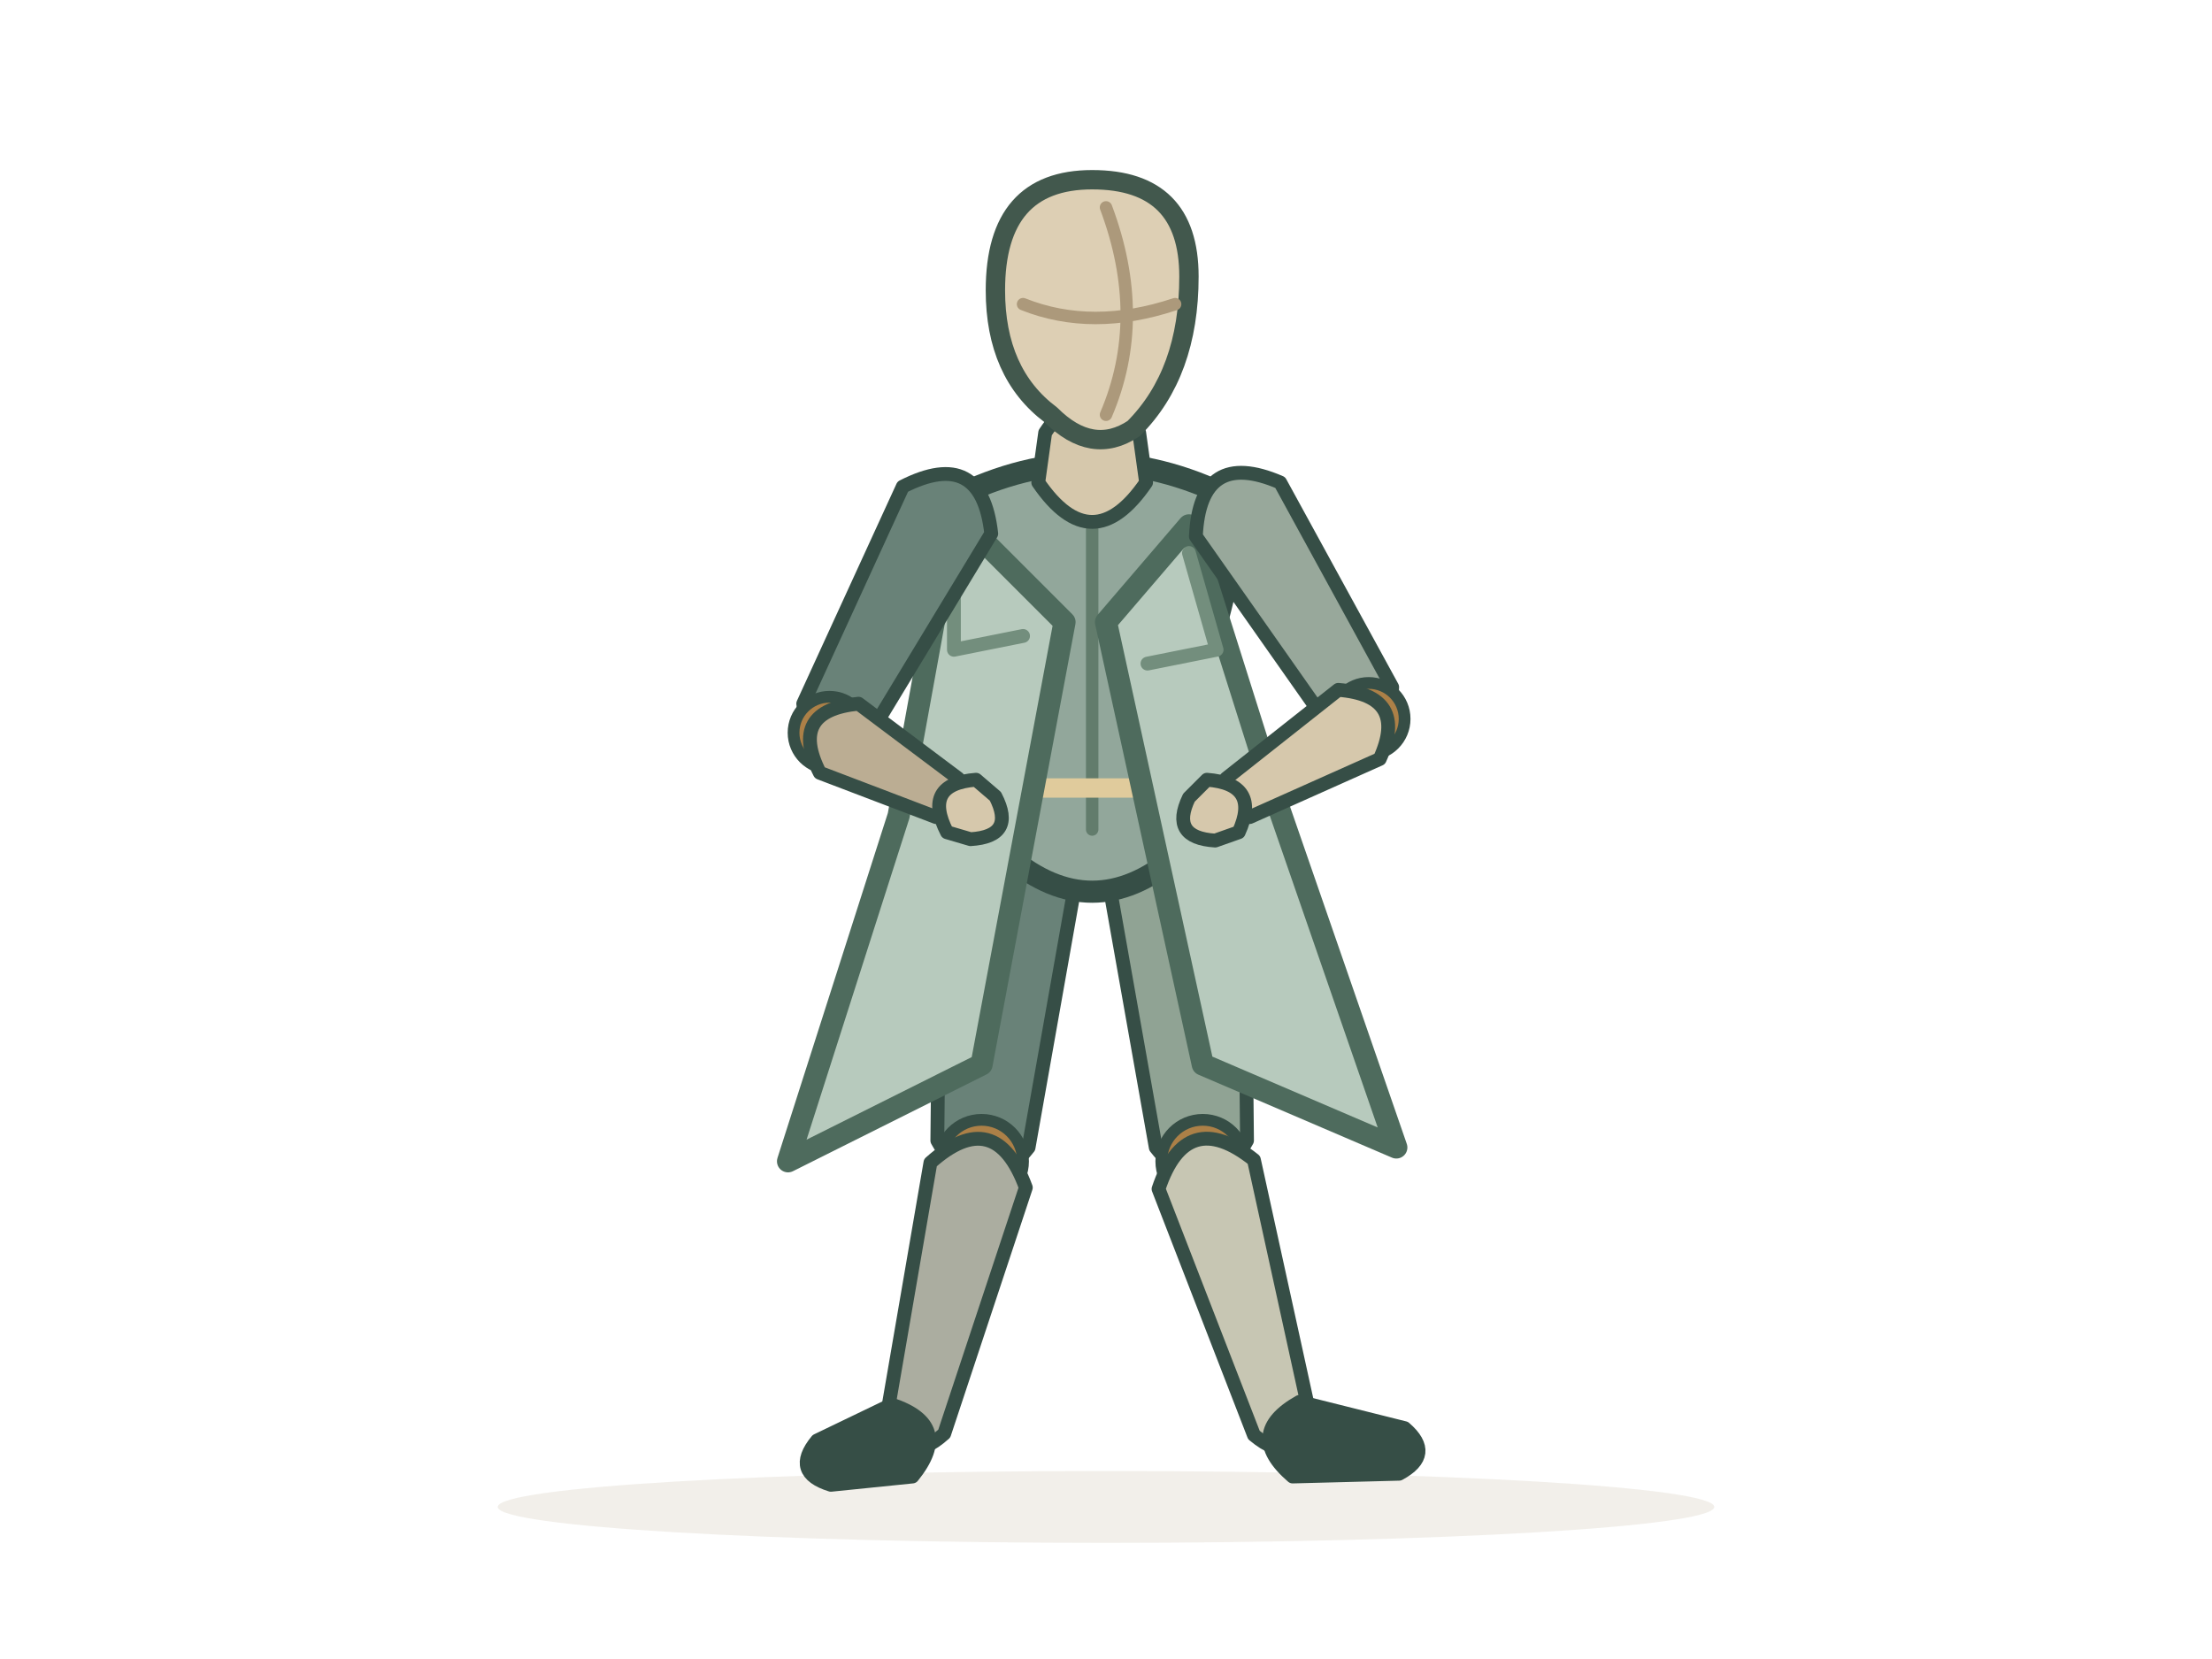
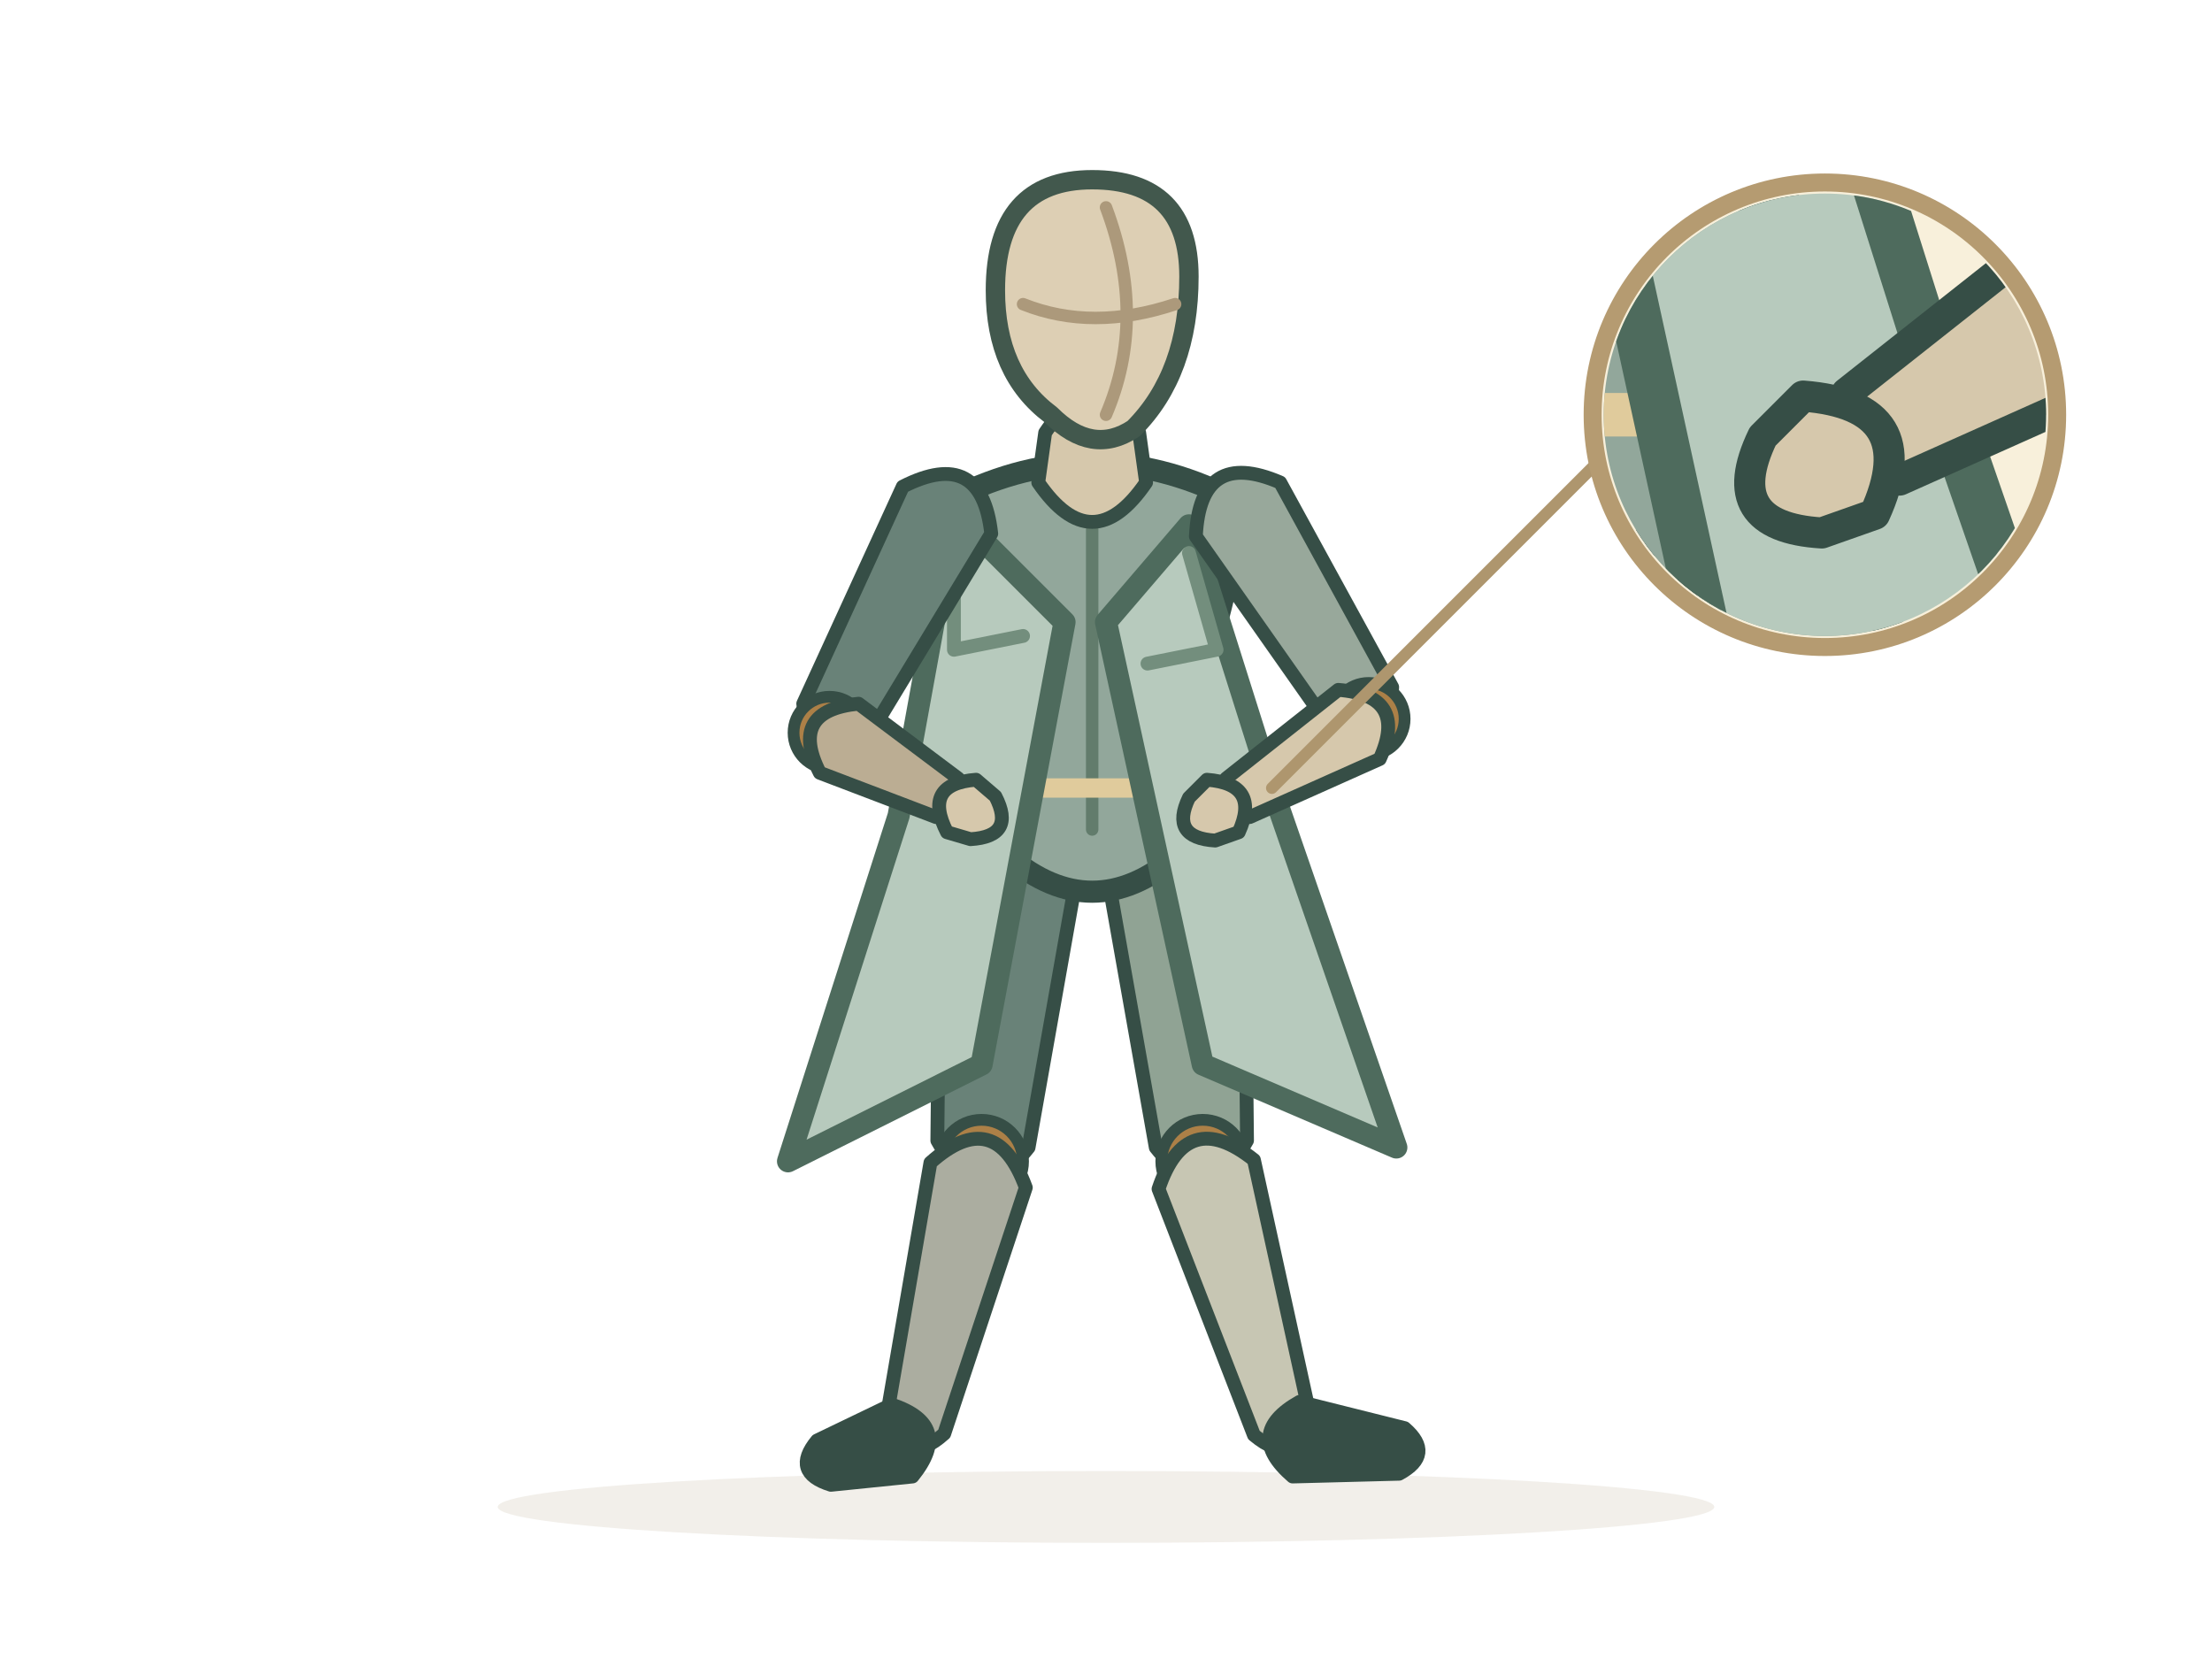
<svg xmlns="http://www.w3.org/2000/svg" viewBox="0 0 160 120" stroke-linecap="round" stroke-linejoin="round">
  <ellipse cx="80" cy="109" rx="44" ry="2.6" fill="#9b8760" opacity=".13" />
-   <path d="M68 62.9 L67.8 82.5 Q70.7 87.7 74.4 83 L77.8 63.8 Q73.5 56.3 68 62.9Z" fill="#698278" stroke="#364e46" stroke-width="1" />
-   <circle cx="71.0" cy="84.0" r="3" fill="#ac8047" stroke="#364e46" stroke-width=".85" />
-   <path d="M67.3 84.1 L64.1 102.7 Q65.4 106.3 68.3 103.7 L74.2 85.9 Q72 79.9 67.3 84.1Z" fill="#abada0" stroke="#364e46" stroke-width="1" />
-   <path d="M64.5 101.6 L59.1 104.2 Q57.2 106.5 60.1 107.4 L66 106.8 Q69 103.1 64.5 101.6Z" fill="#364e46" stroke="#364e46" stroke-width="1" />
-   <path d="M80.2 63.8 L83.6 83 Q87.3 87.7 90.2 82.5 L90 62.9 Q84.5 56.3 80.2 63.8Z" fill="#90a394" stroke="#364e46" stroke-width="1" />
-   <circle cx="87.0" cy="84.0" r="3" fill="#ac8047" stroke="#364e46" stroke-width=".85" />
-   <path d="M83.8 86 L90.7 103.8 Q93.7 106.3 94.8 102.6 L90.7 83.9 Q85.8 80 83.8 86Z" fill="#c7c6b3" stroke="#364e46" stroke-width="1" />
-   <path d="M93.5 106.8 L101.2 106.6 Q103.8 105.2 101.6 103.3 L94 101.4 Q89.9 103.7 93.5 106.8Z" fill="#364e46" stroke="#364e46" stroke-width="1" />
-   <path d="M69 36 Q79 31 89 36 Q90 43 83.6 56 L85 62 Q79 67 73 62 L74.4 56 Q68 43 69 36Z" fill="#92a79b" stroke="#364e46" stroke-width="1.6" />
-   <path d="M79 37 L79 60" fill="none" stroke="#627c6c" stroke-width="0.9" />
-   <path d="M74.3 57 L83.7 57" fill="none" stroke="#e0cb9c" stroke-width="1.4" />
-   <path d="M69 37L77 45L71 77L57 84L65 59Z M86 38L80 45L87 77L101 83L92 57Z" fill="#b7cabd" stroke="#4e6b5d" stroke-width="1.6" />
-   <path d="M69 39L69 47L74 46M86 40L88 47L83 48" fill="none" stroke="#738e7d" stroke-width="1" />
-   <path d="M65.3 35.2 L58.1 50.9 Q58.6 55.6 62.8 53.3 L71.7 38.6 Q71 32.3 65.3 35.2Z" fill="#698278" stroke="#364e46" stroke-width="1" />
-   <circle cx="60.0" cy="53.0" r="2.6" fill="#ac8047" stroke="#364e46" stroke-width=".85" />
-   <path d="M59.3 55.9 L67.7 59.1 Q70.6 58.9 69.3 56.3 L62.1 50.9 Q57 51.4 59.3 55.9Z" fill="#bbad93" stroke="#364e46" stroke-width="1" />
-   <path d="M68.5 60.2 L70.2 60.7 Q73.5 60.5 72 57.6 L70.6 56.4 Q66.7 56.7 68.5 60.2Z" fill="#d6c8ac" stroke="#364e46" stroke-width="1" />
-   <path d="M86.5 38.8 L96.2 52.6 Q100.6 54.5 100.7 49.7 L92.6 34.9 Q86.8 32.4 86.5 38.8Z" fill="#98a89b" stroke="#364e46" stroke-width="1" />
-   <circle cx="99.0" cy="52.0" r="2.6" fill="#ac8047" stroke="#364e46" stroke-width=".85" />
-   <path d="M96.8 49.9 L88.7 56.3 Q87.4 59 90.4 59.1 L99.8 54.9 Q101.9 50.3 96.8 49.9Z" fill="#d6c8ac" stroke="#364e46" stroke-width="1" />
-   <path d="M87.3 56.4 L86 57.7 Q84.6 60.6 87.9 60.8 L89.6 60.2 Q91.2 56.7 87.3 56.4Z" fill="#d6c8ac" stroke="#364e46" stroke-width="1" />
-   <path d="M82.9 34.9 L82.4 31.3 Q79 26.2 75.6 31.3 L75.1 34.9 Q79 40.6 82.9 34.9Z" fill="#d6c8ac" stroke="#364e46" stroke-width="1" />
-   <g transform="translate(79 23) rotate(0.0)">
-     <path d="M-7-2Q-7-10 0-10Q7-10 7-3Q7 4 3 8Q0 10-3 7Q-7 4-7-2Z" fill="#ddcfb4" stroke="#42584d" stroke-width="1.4" />
-     <path d="M1-8Q4 0 1 7M-5-1Q0 1 6-1" fill="none" stroke="#ac997b" stroke-width="0.9" />
+   <g id="figure">
+     <path d="M68 62.9 L67.8 82.5 Q70.7 87.7 74.4 83 L77.8 63.8 Q73.5 56.3 68 62.9Z" fill="#698278" stroke="#364e46" stroke-width="1" />
+     <circle cx="71.0" cy="84.0" r="3" fill="#ac8047" stroke="#364e46" stroke-width=".85" />
+     <path d="M67.3 84.1 L64.1 102.7 Q65.4 106.3 68.3 103.7 L74.2 85.9 Q72 79.9 67.3 84.1Z" fill="#abada0" stroke="#364e46" stroke-width="1" />
+     <path d="M64.5 101.6 L59.1 104.2 Q57.2 106.5 60.1 107.4 L66 106.8 Q69 103.1 64.5 101.6Z" fill="#364e46" stroke="#364e46" stroke-width="1" />
+     <path d="M80.2 63.8 L83.6 83 Q87.3 87.7 90.2 82.5 L90 62.9 Q84.5 56.3 80.2 63.8Z" fill="#90a394" stroke="#364e46" stroke-width="1" />
+     <circle cx="87.0" cy="84.0" r="3" fill="#ac8047" stroke="#364e46" stroke-width=".85" />
+     <path d="M83.8 86 L90.7 103.8 Q93.7 106.3 94.8 102.6 L90.7 83.9 Q85.8 80 83.8 86Z" fill="#c7c6b3" stroke="#364e46" stroke-width="1" />
+     <path d="M93.5 106.8 L101.2 106.6 Q103.8 105.2 101.6 103.3 L94 101.4 Q89.9 103.7 93.5 106.8Z" fill="#364e46" stroke="#364e46" stroke-width="1" />
+     <path d="M69 36 Q79 31 89 36 Q90 43 83.6 56 L85 62 Q79 67 73 62 L74.4 56 Q68 43 69 36Z" fill="#92a79b" stroke="#364e46" stroke-width="1.6" />
+     <path d="M79 37 L79 60" fill="none" stroke="#627c6c" stroke-width="0.9" />
+     <path d="M74.3 57 L83.7 57" fill="none" stroke="#e0cb9c" stroke-width="1.4" />
+     <path d="M69 37L77 45L71 77L57 84L65 59Z M86 38L80 45L87 77L101 83L92 57Z" fill="#b7cabd" stroke="#4e6b5d" stroke-width="1.6" />
+     <path d="M69 39L69 47L74 46M86 40L88 47L83 48" fill="none" stroke="#738e7d" stroke-width="1" />
+     <path d="M65.3 35.2 L58.1 50.9 Q58.6 55.6 62.8 53.3 L71.7 38.6 Q71 32.3 65.3 35.2Z" fill="#698278" stroke="#364e46" stroke-width="1" />
+     <circle cx="60.0" cy="53.0" r="2.6" fill="#ac8047" stroke="#364e46" stroke-width=".85" />
+     <path d="M59.3 55.9 L67.7 59.1 Q70.6 58.9 69.3 56.3 L62.1 50.9 Q57 51.4 59.3 55.9Z" fill="#bbad93" stroke="#364e46" stroke-width="1" />
+     <path d="M68.5 60.2 L70.2 60.7 Q73.5 60.5 72 57.6 L70.6 56.4 Q66.7 56.7 68.5 60.2Z" fill="#d6c8ac" stroke="#364e46" stroke-width="1" />
+     <path d="M86.5 38.8 L96.2 52.6 Q100.6 54.5 100.7 49.7 L92.6 34.9 Q86.8 32.4 86.5 38.8Z" fill="#98a89b" stroke="#364e46" stroke-width="1" />
+     <circle cx="99.0" cy="52.0" r="2.6" fill="#ac8047" stroke="#364e46" stroke-width=".85" />
+     <path d="M96.8 49.9 L88.7 56.3 Q87.4 59 90.4 59.1 L99.8 54.9 Q101.9 50.3 96.8 49.9Z" fill="#d6c8ac" stroke="#364e46" stroke-width="1" />
+     <path d="M87.3 56.4 L86 57.7 Q84.6 60.6 87.9 60.8 L89.6 60.2 Q91.2 56.7 87.3 56.4Z" fill="#d6c8ac" stroke="#364e46" stroke-width="1" />
+     <path d="M82.9 34.9 L82.4 31.3 Q79 26.2 75.6 31.3 L75.1 34.9 Q79 40.6 82.9 34.9Z" fill="#d6c8ac" stroke="#364e46" stroke-width="1" />
+     <g transform="translate(79 23) rotate(0.0)">
+       <path d="M-7-2Q-7-10 0-10Q7-10 7-3Q7 4 3 8Q0 10-3 7Q-7 4-7-2Z" fill="#ddcfb4" stroke="#42584d" stroke-width="1.4" />
+       <path d="M1-8Q4 0 1 7M-5-1Q0 1 6-1" fill="none" stroke="#ac997b" stroke-width="0.9" />
+     </g>
+   </g>
+   <path d="M92 57 L116 33" fill="none" stroke="#ae966e" stroke-width="0.85" />
+   <defs>
+     <clipPath id="detail">
+       <circle cx="132" cy="30" r="16" />
+     </clipPath>
+   </defs>
+   <circle cx="132" cy="30" r="16.8" fill="#f8f0db" stroke="#b59b71" stroke-width="1.3" />
+   <g clip-path="url(#detail)">
+     <use href="#figure" transform="translate(132 30) scale(2.25) translate(-88 -57)" />
  </g>
</svg>
